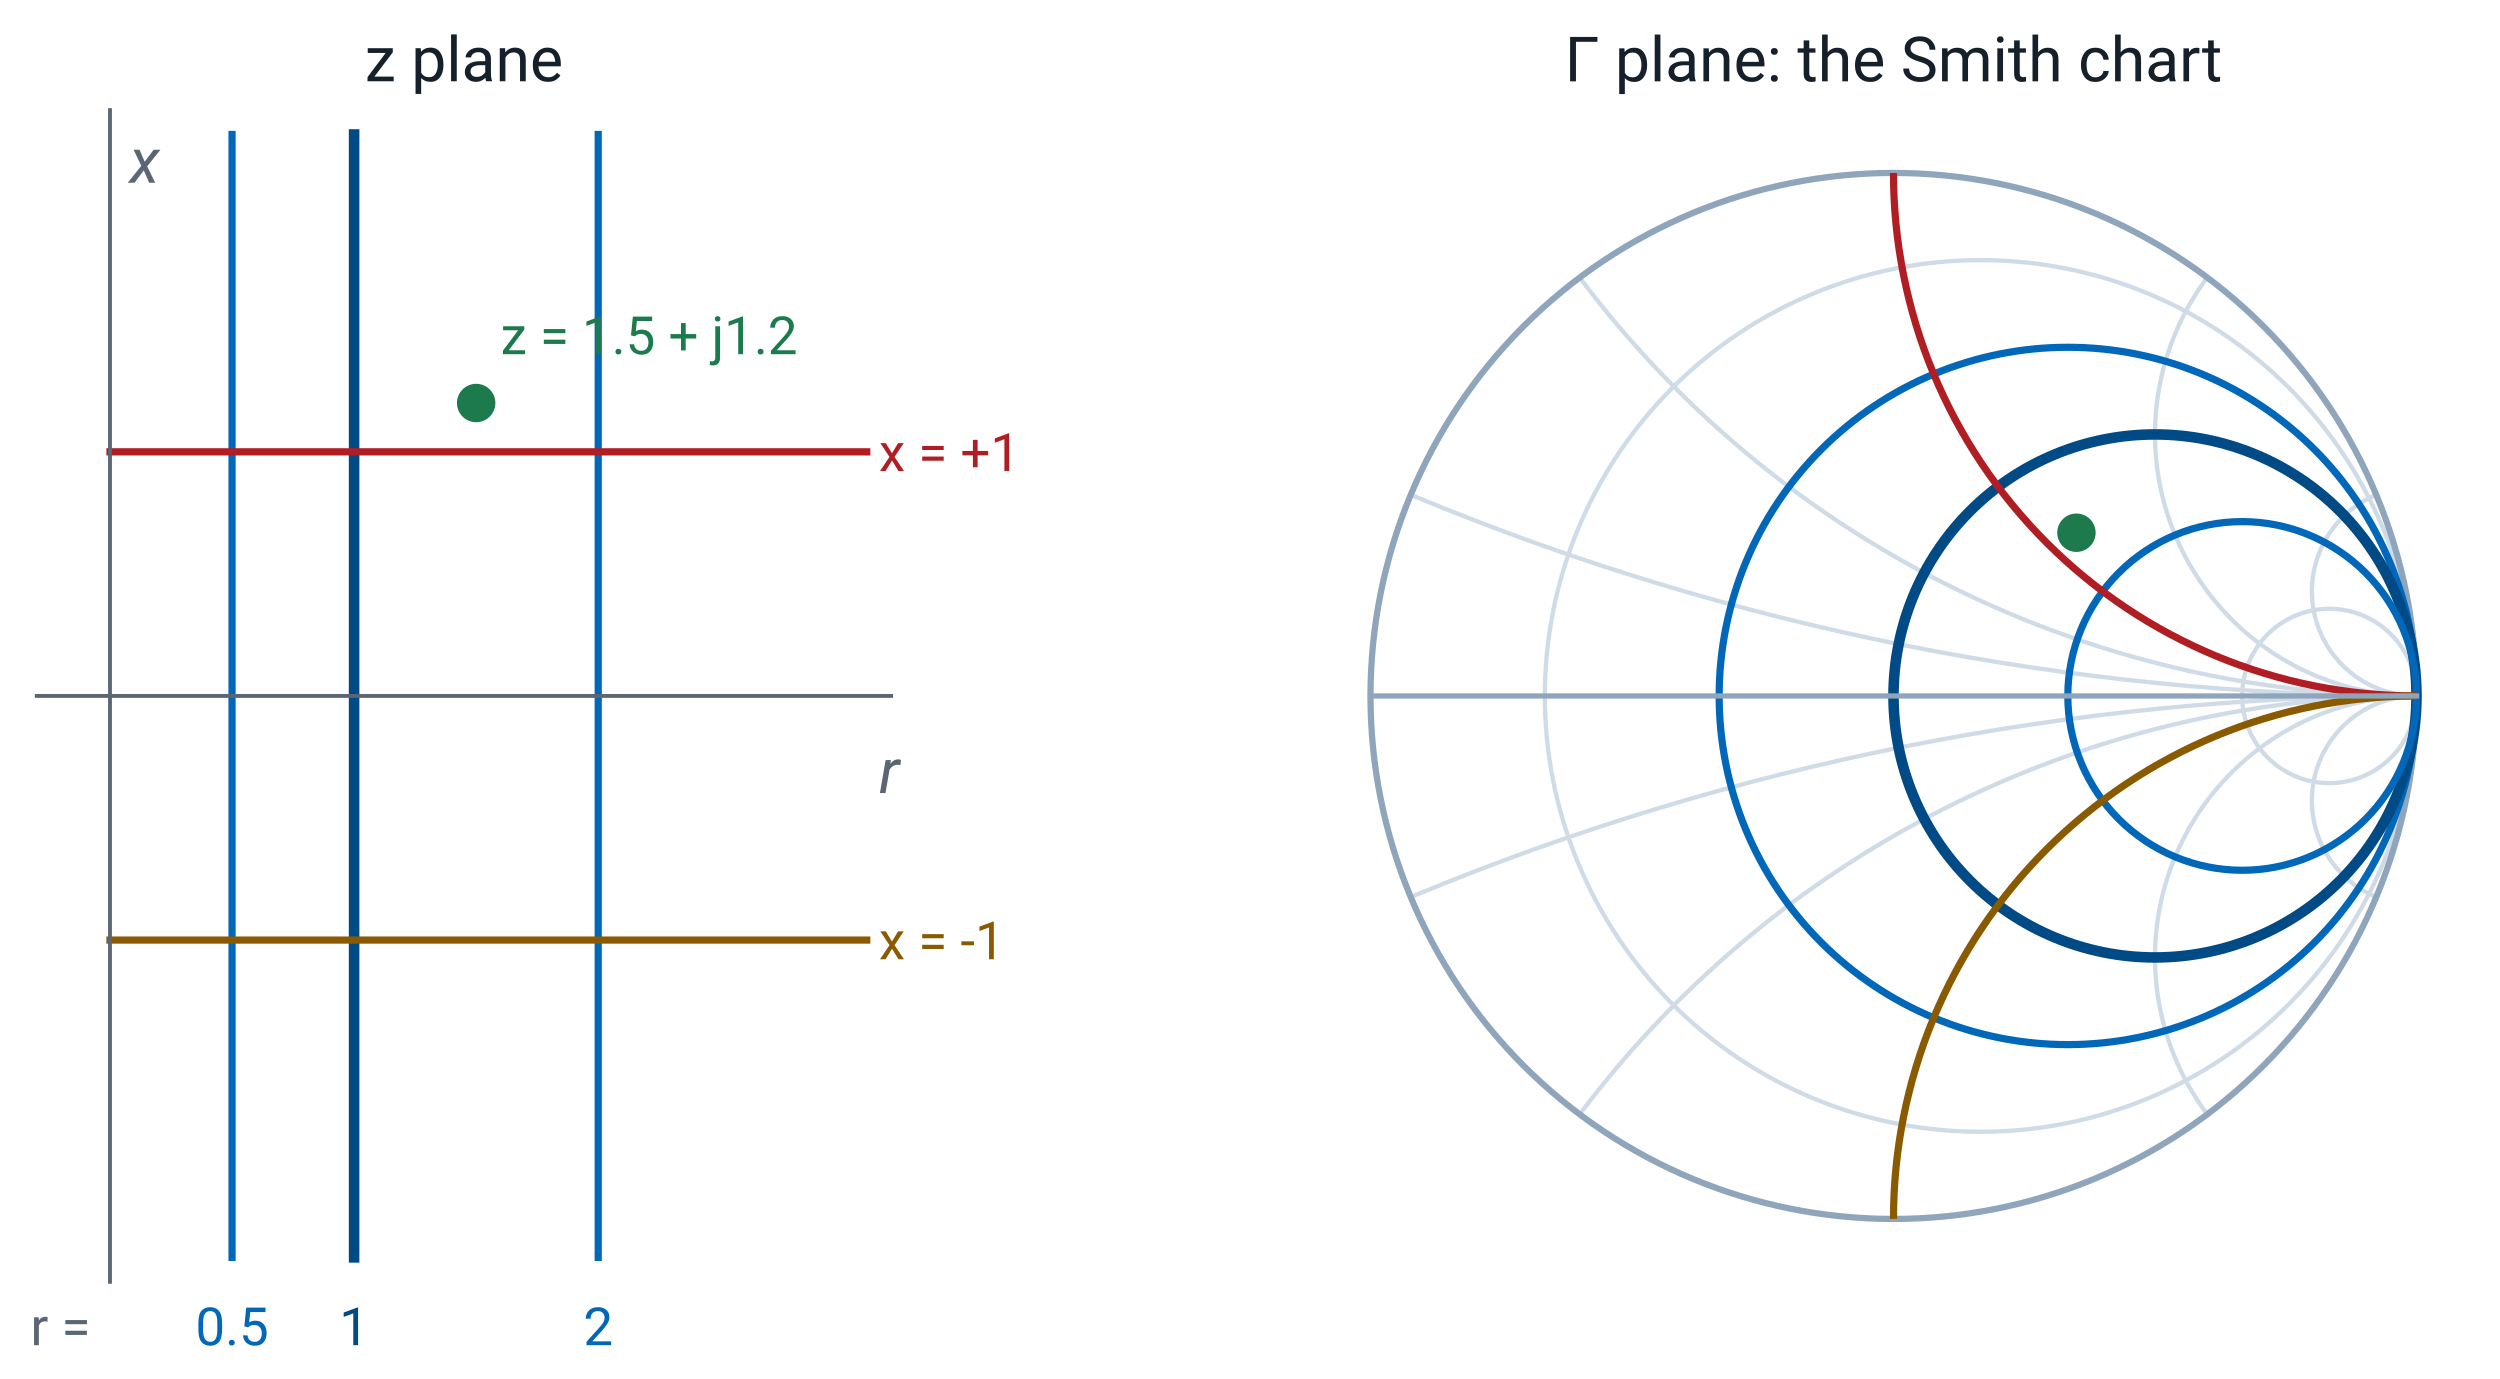
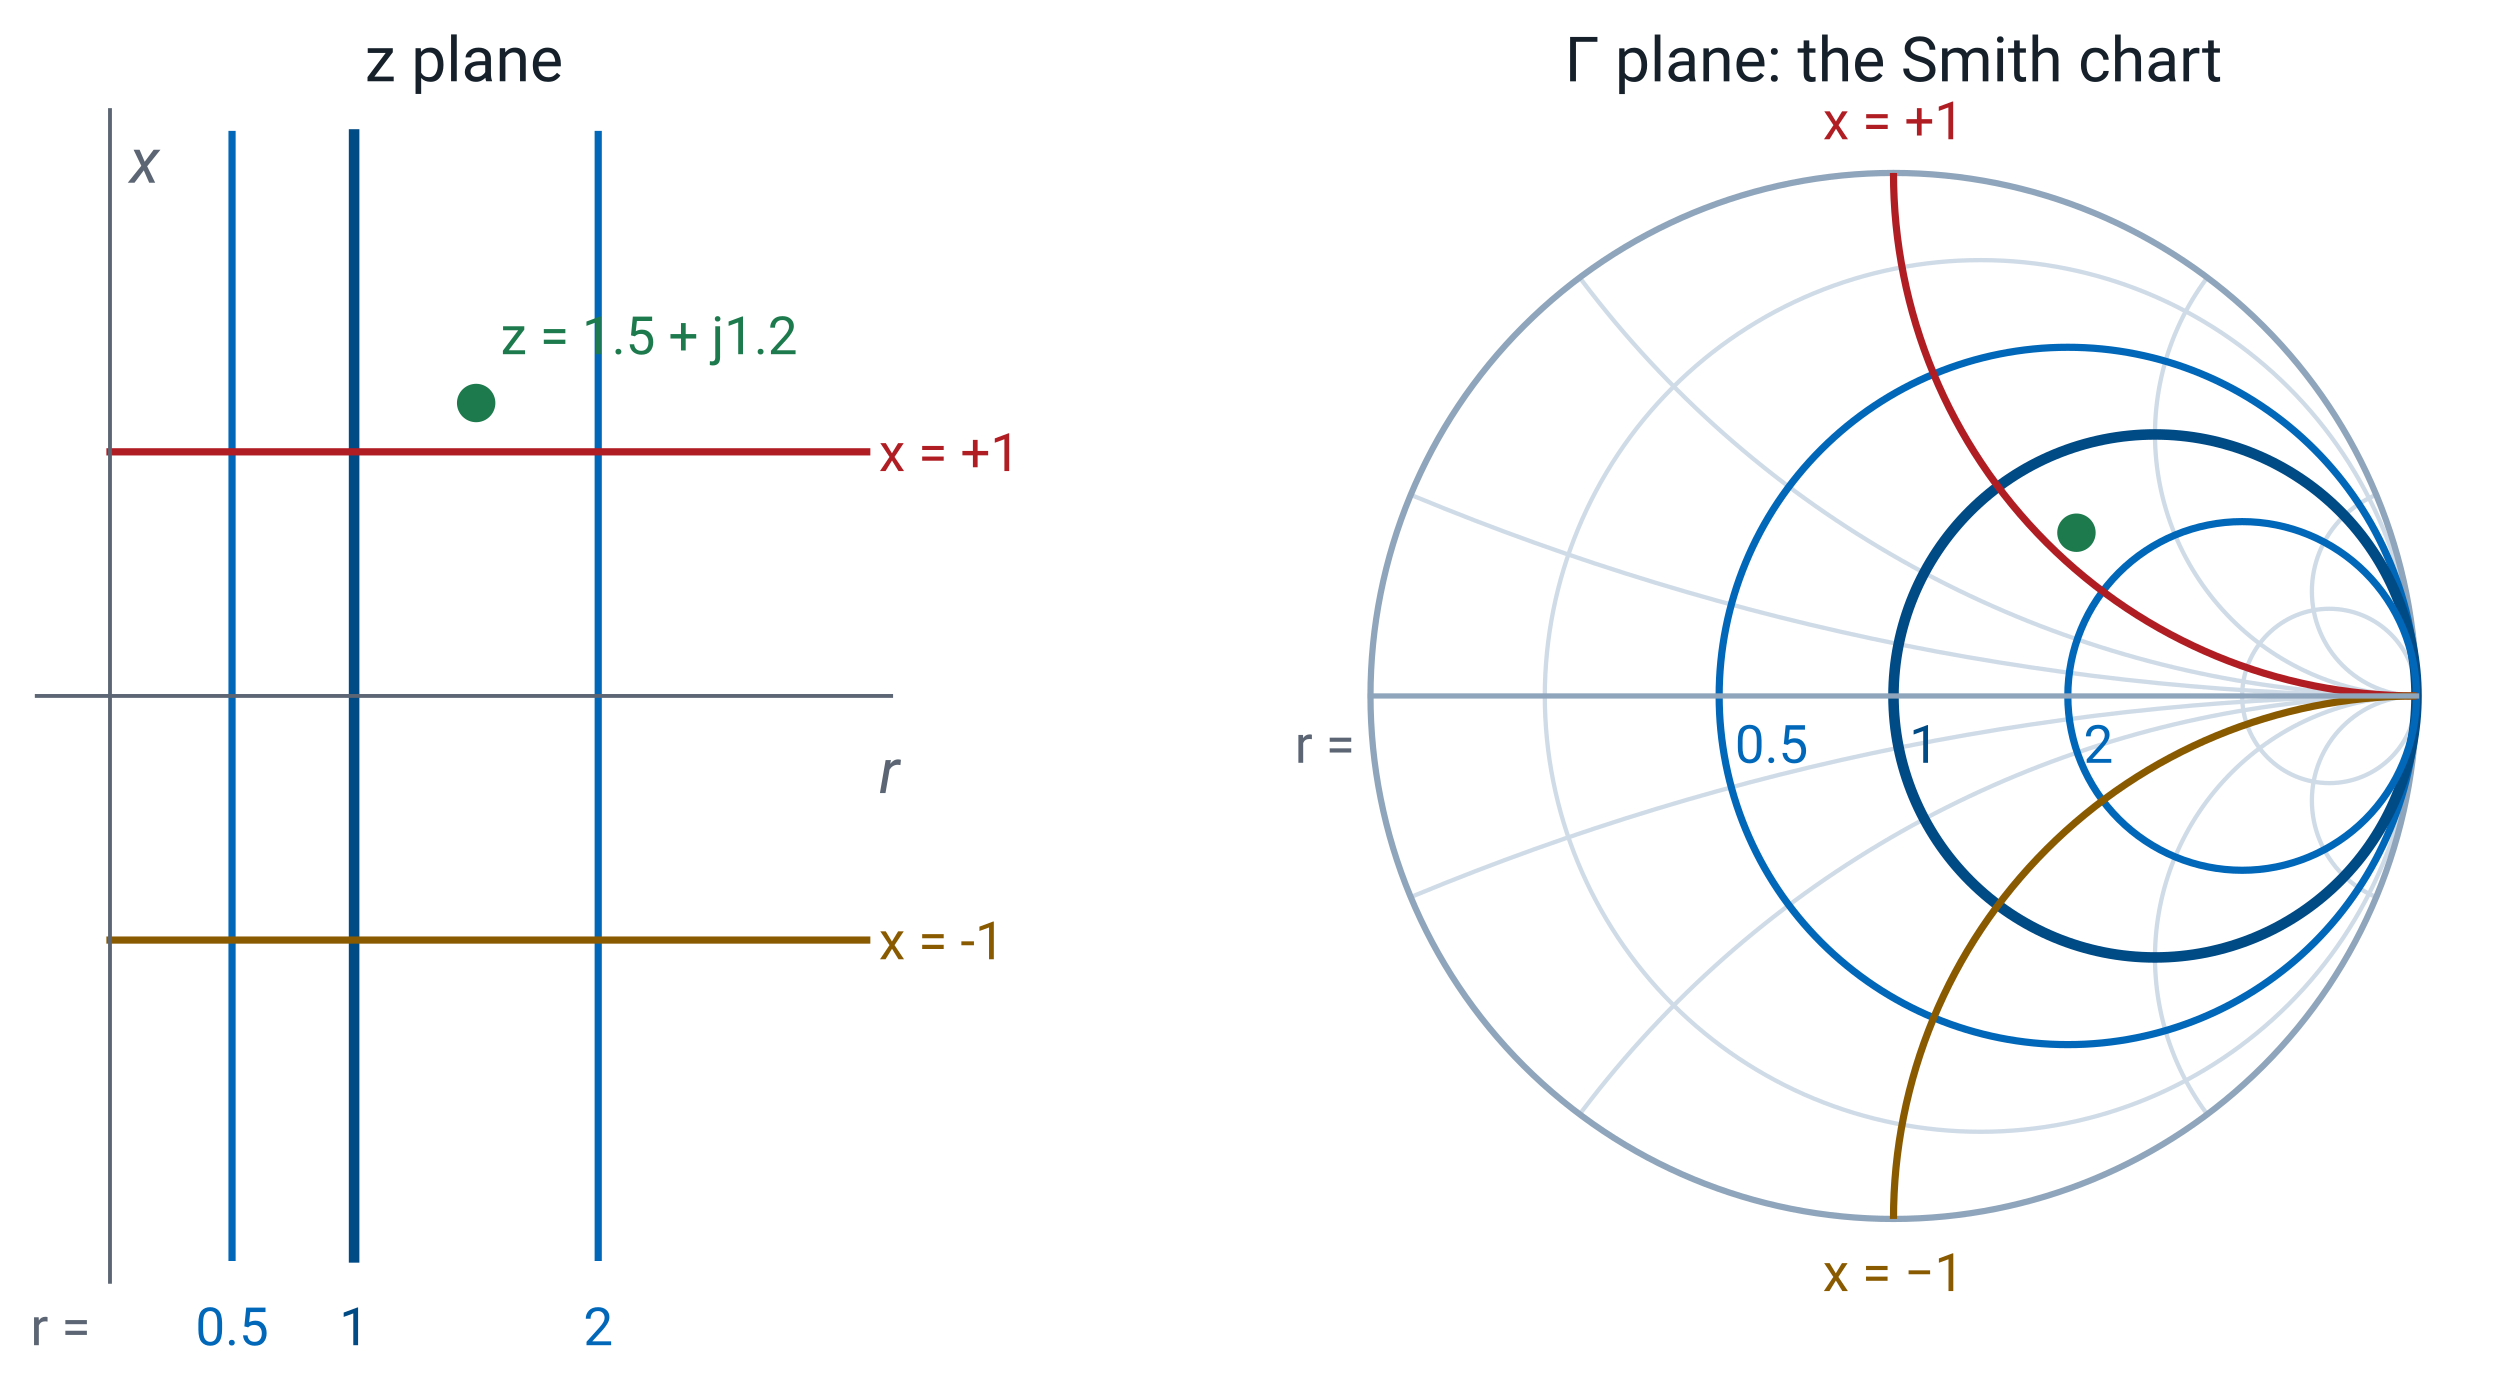
<svg xmlns="http://www.w3.org/2000/svg" xmlns:xlink="http://www.w3.org/1999/xlink" width="520.449pt" height="287.02pt" viewBox="0 0 520.449 287.02" version="1.1">
  <defs>
    <style type="text/css">*{stroke-linejoin: round; stroke-linecap: butt}</style>
  </defs>
  <g id="figure_1">
    <g id="patch_1">
      <path d="M 0 287.02  L 520.449 287.02  L 520.449 0  L 0 0  L 0 287.02  z " style="fill: none" />
    </g>
    <g id="axes_1">
      <g id="patch_2">
        <path d="M 7.651 266.85  L 185.521 266.85  L 185.521 22.914  L 7.651 22.914  L 7.651 266.85  z " style="fill: none" />
      </g>
      <g id="matplotlib.axis_1" />
      <g id="matplotlib.axis_2" />
      <g id="line2d_1">
-         <path d="M 48.307 261.768  L 48.307 27.996  " clip-path="url(#pd41c914ce1)" style="fill: none; stroke: #0067b9; stroke-width: 1.5; stroke-linecap: square" />
+         <path d="M 48.307 261.768  L 48.307 27.996  " clip-path="url(#pcacdf9d9da)" style="fill: none; stroke: #0067b9; stroke-width: 1.5; stroke-linecap: square" />
      </g>
      <g id="line2d_2">
-         <path d="M 73.717 261.768  L 73.717 27.996  " clip-path="url(#pd41c914ce1)" style="fill: none; stroke: #004a85; stroke-width: 2.2; stroke-linecap: square" />
+         <path d="M 73.717 261.768  L 73.717 27.996  " clip-path="url(#pcacdf9d9da)" style="fill: none; stroke: #004a85; stroke-width: 2.2; stroke-linecap: square" />
      </g>
      <g id="line2d_3">
-         <path d="M 124.537 261.768  L 124.537 27.996  " clip-path="url(#pd41c914ce1)" style="fill: none; stroke: #0067b9; stroke-width: 1.5; stroke-linecap: square" />
+         <path d="M 124.537 261.768  L 124.537 27.996  " clip-path="url(#pcacdf9d9da)" style="fill: none; stroke: #0067b9; stroke-width: 1.5; stroke-linecap: square" />
      </g>
      <g id="line2d_4">
-         <path d="M 22.897 94.062  L 180.439 94.062  " clip-path="url(#pd41c914ce1)" style="fill: none; stroke: #b01e24; stroke-width: 1.5; stroke-linecap: square" />
+         <path d="M 22.897 94.062  L 180.439 94.062  " clip-path="url(#pcacdf9d9da)" style="fill: none; stroke: #b01e24; stroke-width: 1.5; stroke-linecap: square" />
      </g>
      <g id="line2d_5">
-         <path d="M 22.897 195.702  L 180.439 195.702  " clip-path="url(#pd41c914ce1)" style="fill: none; stroke: #8a5a00; stroke-width: 1.5; stroke-linecap: square" />
+         <path d="M 22.897 195.702  L 180.439 195.702  " clip-path="url(#pcacdf9d9da)" style="fill: none; stroke: #8a5a00; stroke-width: 1.5; stroke-linecap: square" />
      </g>
      <g id="line2d_6">
        <defs>
-           <path id="mb878e238b5" d="M 0 3.5  C 0.928 3.5 1.819 3.131 2.475 2.475  C 3.131 1.819 3.5 0.928 3.5 0  C 3.5 -0.928 3.131 -1.819 2.475 -2.475  C 1.819 -3.131 0.928 -3.5 0 -3.5  C -0.928 -3.5 -1.819 -3.131 -2.475 -2.475  C -3.131 -1.819 -3.5 -0.928 -3.5 0  C -3.5 0.928 -3.131 1.819 -2.475 2.475  C -1.819 3.131 -0.928 3.5 0 3.5  z " style="stroke: #1d7a4d" />
+           <path id="md4651caf9f" d="M 0 3.5  C 0.928 3.5 1.819 3.131 2.475 2.475  C 3.131 1.819 3.5 0.928 3.5 0  C 3.5 -0.928 3.131 -1.819 2.475 -2.475  C 1.819 -3.131 0.928 -3.5 0 -3.5  C -0.928 -3.5 -1.819 -3.131 -2.475 -2.475  C -3.131 -1.819 -3.5 -0.928 -3.5 0  C -3.5 0.928 -3.131 1.819 -2.475 2.475  C -1.819 3.131 -0.928 3.5 0 3.5  z " style="stroke: #1d7a4d" />
        </defs>
-         <g clip-path="url(#pd41c914ce1)">
-           <use xlink:href="#mb878e238b5" x="99.127" y="83.898" style="fill: #1d7a4d; stroke: #1d7a4d" />
+         <g clip-path="url(#pcacdf9d9da)">
+           <use xlink:href="#md4651caf9f" x="99.127" y="83.898" style="fill: #1d7a4d; stroke: #1d7a4d" />
        </g>
      </g>
      <g id="patch_3">
        <path d="M 22.897 266.85  L 22.897 22.914  " style="fill: none; stroke: #5b6573; stroke-width: 0.8; stroke-linejoin: miter; stroke-linecap: square" />
      </g>
      <g id="patch_4">
        <path d="M 7.651 144.882  L 185.521 144.882  " style="fill: none; stroke: #5b6573; stroke-width: 0.8; stroke-linejoin: miter; stroke-linecap: square" />
      </g>
      <g id="text_1">
        <text style="font-size: 11px; font-family:'Source Sans Pro', 'Segoe UI', Roboto, Helvetica, Arial, sans-serif; text-anchor: middle; fill: #0067b9" x="48.307" y="280.047" transform="rotate(-0 48.30701 280.047)">0.5</text>
      </g>
      <g id="text_2">
        <text style="font-size: 11px; font-family:'Source Sans Pro', 'Segoe UI', Roboto, Helvetica, Arial, sans-serif; text-anchor: middle; fill: #004a85" x="73.717" y="280.047" transform="rotate(-0 73.71701 280.047)">1</text>
      </g>
      <g id="text_3">
        <text style="font-size: 11px; font-family:'Source Sans Pro', 'Segoe UI', Roboto, Helvetica, Arial, sans-serif; text-anchor: middle; fill: #0067b9" x="124.537" y="280.047" transform="rotate(-0 124.537 280.047)">2</text>
      </g>
      <g id="text_4">
        <text style="font-size: 11px; font-family:'Source Sans Pro', 'Segoe UI', Roboto, Helvetica, Arial, sans-serif; text-anchor: start; fill: #b01e24" x="182.98" y="98.063" transform="rotate(-0 182.98 98.06321)">x = +1</text>
      </g>
      <g id="text_5">
        <text style="font-size: 11px; font-family:'Source Sans Pro', 'Segoe UI', Roboto, Helvetica, Arial, sans-serif; text-anchor: start; fill: #8a5a00" x="182.98" y="199.703" transform="rotate(-0 182.98 199.7032)">x = -1</text>
      </g>
      <g id="text_6">
        <text style="font-size: 11px; font-family:'Source Sans Pro', 'Segoe UI', Roboto, Helvetica, Arial, sans-serif; text-anchor: start; fill: #1d7a4d" x="104.209" y="73.734" transform="rotate(-0 104.209 73.73375)">z = 1.5 + j1.2</text>
      </g>
      <g id="text_7">
        <text style="font-style: italic; font-size: 13px; font-family:'Source Sans Pro', 'Segoe UI', Roboto, Helvetica, Arial, sans-serif; text-anchor: start; fill: #5b6573" x="182.98" y="165.099" transform="rotate(-0 182.98 165.0985)">r</text>
      </g>
      <g id="text_8">
        <text style="font-size: 11px; font-family:'Source Sans Pro', 'Segoe UI', Roboto, Helvetica, Arial, sans-serif; text-anchor: end; fill: #5b6573" x="18.831" y="280.047" transform="rotate(-0 18.83141 280.047)">r =</text>
      </g>
      <g id="text_9">
        <text style="font-style: italic; font-size: 13px; font-family:'Source Sans Pro', 'Segoe UI', Roboto, Helvetica, Arial, sans-serif; text-anchor: start; fill: #5b6573" x="26.963" y="38.048" transform="rotate(-0 26.96261 38.0485)">x</text>
      </g>
      <g id="text_10">
        <text style="font-size: 13px; font-family:'Source Sans Pro', 'Segoe UI', Roboto, Helvetica, Arial, sans-serif; text-anchor: middle; fill: #15202b" x="96.586" y="16.914" transform="rotate(-0 96.58601 16.91375)">z plane</text>
      </g>
    </g>
    <g id="axes_2">
      <g id="patch_5">
-         <path d="M 412.332 235.613  C 436.395 235.613 459.475 226.053 476.489 209.039  C 493.504 192.024 503.064 168.944 503.064 144.882  C 503.064 120.819 493.504 97.739 476.489 80.725  C 459.475 63.71 436.395 54.15 412.332 54.15  C 388.27 54.15 365.19 63.71 348.175 80.725  C 331.161 97.739 321.601 120.819 321.601 144.882  C 321.601 168.944 331.161 192.024 348.175 209.039  C 365.19 226.053 388.27 235.613 412.332 235.613  L 412.332 235.613  z " clip-path="url(#pcc3cf049fe)" style="fill: none; stroke: #cfdbe7; stroke-width: 0.9; stroke-linejoin: miter" />
+         <path d="M 412.332 235.613  C 436.395 235.613 459.475 226.053 476.489 209.039  C 493.504 192.024 503.064 168.944 503.064 144.882  C 503.064 120.819 493.504 97.739 476.489 80.725  C 459.475 63.71 436.395 54.15 412.332 54.15  C 388.27 54.15 365.19 63.71 348.175 80.725  C 331.161 97.739 321.601 120.819 321.601 144.882  C 321.601 168.944 331.161 192.024 348.175 209.039  C 365.19 226.053 388.27 235.613 412.332 235.613  L 412.332 235.613  z " clip-path="url(#p9124afcc6f)" style="fill: none; stroke: #cfdbe7; stroke-width: 0.9; stroke-linejoin: miter" />
      </g>
      <g id="patch_6">
-         <path d="M 430.479 217.467  C 449.729 217.467 468.193 209.819 481.804 196.207  C 495.416 182.596 503.064 164.132 503.064 144.882  C 503.064 125.632 495.416 107.168 481.804 93.556  C 468.193 79.944 449.729 72.296 430.479 72.296  C 411.229 72.296 392.765 79.944 379.153 93.556  C 365.541 107.168 357.893 125.632 357.893 144.882  C 357.893 164.132 365.541 182.596 379.153 196.207  C 392.765 209.819 411.229 217.467 430.479 217.467  L 430.479 217.467  z " clip-path="url(#pcc3cf049fe)" style="fill: none; stroke: #cfdbe7; stroke-width: 0.9; stroke-linejoin: miter" />
+         <path d="M 430.479 217.467  C 449.729 217.467 468.193 209.819 481.804 196.207  C 495.416 182.596 503.064 164.132 503.064 144.882  C 503.064 125.632 495.416 107.168 481.804 93.556  C 468.193 79.944 449.729 72.296 430.479 72.296  C 411.229 72.296 392.765 79.944 379.153 93.556  C 365.541 107.168 357.893 125.632 357.893 144.882  C 357.893 164.132 365.541 182.596 379.153 196.207  C 392.765 209.819 411.229 217.467 430.479 217.467  L 430.479 217.467  z " clip-path="url(#p9124afcc6f)" style="fill: none; stroke: #cfdbe7; stroke-width: 0.9; stroke-linejoin: miter" />
      </g>
      <g id="patch_7">
-         <path d="M 448.625 199.321  C 463.062 199.321 476.91 193.585 487.119 183.376  C 497.328 173.167 503.064 159.319 503.064 144.882  C 503.064 130.444 497.328 116.596 487.119 106.388  C 476.91 96.179 463.062 90.443 448.625 90.443  C 434.188 90.443 420.34 96.179 410.131 106.388  C 399.922 116.596 394.186 130.444 394.186 144.882  C 394.186 159.319 399.922 173.167 410.131 183.376  C 420.34 193.585 434.188 199.321 448.625 199.321  L 448.625 199.321  z " clip-path="url(#pcc3cf049fe)" style="fill: none; stroke: #cfdbe7; stroke-width: 0.9; stroke-linejoin: miter" />
+         <path d="M 448.625 199.321  C 463.062 199.321 476.91 193.585 487.119 183.376  C 497.328 173.167 503.064 159.319 503.064 144.882  C 503.064 130.444 497.328 116.596 487.119 106.388  C 476.91 96.179 463.062 90.443 448.625 90.443  C 434.188 90.443 420.34 96.179 410.131 106.388  C 399.922 116.596 394.186 130.444 394.186 144.882  C 394.186 159.319 399.922 173.167 410.131 183.376  C 420.34 193.585 434.188 199.321 448.625 199.321  L 448.625 199.321  z " clip-path="url(#p9124afcc6f)" style="fill: none; stroke: #cfdbe7; stroke-width: 0.9; stroke-linejoin: miter" />
      </g>
      <g id="patch_8">
-         <path d="M 466.771 181.174  C 476.396 181.174 485.628 177.35 492.434 170.545  C 499.24 163.739 503.064 154.507 503.064 144.882  C 503.064 135.257 499.24 126.025 492.434 119.219  C 485.628 112.413 476.396 108.589 466.771 108.589  C 457.146 108.589 447.914 112.413 441.109 119.219  C 434.303 126.025 430.479 135.257 430.479 144.882  C 430.479 154.507 434.303 163.739 441.109 170.545  C 447.914 177.35 457.146 181.174 466.771 181.174  L 466.771 181.174  z " clip-path="url(#pcc3cf049fe)" style="fill: none; stroke: #cfdbe7; stroke-width: 0.9; stroke-linejoin: miter" />
+         <path d="M 466.771 181.174  C 476.396 181.174 485.628 177.35 492.434 170.545  C 499.24 163.739 503.064 154.507 503.064 144.882  C 503.064 135.257 499.24 126.025 492.434 119.219  C 485.628 112.413 476.396 108.589 466.771 108.589  C 457.146 108.589 447.914 112.413 441.109 119.219  C 434.303 126.025 430.479 135.257 430.479 144.882  C 430.479 154.507 434.303 163.739 441.109 170.545  C 447.914 177.35 457.146 181.174 466.771 181.174  L 466.771 181.174  z " clip-path="url(#p9124afcc6f)" style="fill: none; stroke: #cfdbe7; stroke-width: 0.9; stroke-linejoin: miter" />
      </g>
      <g id="patch_9">
-         <path d="M 484.918 163.028  C 489.73 163.028 494.346 161.116 497.749 157.713  C 501.152 154.31 503.064 149.694 503.064 144.882  C 503.064 140.069 501.152 135.453 497.749 132.05  C 494.346 128.647 489.73 126.735 484.918 126.735  C 480.105 126.735 475.489 128.647 472.086 132.05  C 468.683 135.453 466.771 140.069 466.771 144.882  C 466.771 149.694 468.683 154.31 472.086 157.713  C 475.489 161.116 480.105 163.028 484.918 163.028  L 484.918 163.028  z " clip-path="url(#pcc3cf049fe)" style="fill: none; stroke: #cfdbe7; stroke-width: 0.9; stroke-linejoin: miter" />
+         <path d="M 484.918 163.028  C 489.73 163.028 494.346 161.116 497.749 157.713  C 501.152 154.31 503.064 149.694 503.064 144.882  C 503.064 140.069 501.152 135.453 497.749 132.05  C 494.346 128.647 489.73 126.735 484.918 126.735  C 480.105 126.735 475.489 128.647 472.086 132.05  C 468.683 135.453 466.771 140.069 466.771 144.882  C 466.771 149.694 468.683 154.31 472.086 157.713  C 475.489 161.116 480.105 163.028 484.918 163.028  L 484.918 163.028  z " clip-path="url(#p9124afcc6f)" style="fill: none; stroke: #cfdbe7; stroke-width: 0.9; stroke-linejoin: miter" />
      </g>
      <g id="patch_10">
-         <path d="M 503.064 144.882  C 647.438 144.882 785.918 87.521 888.006 -14.566  C 990.094 -116.654 1047.454 -255.135 1047.454 -399.508  C 1047.454 -543.882 990.094 -682.363 888.006 -784.451  C 785.918 -886.538 647.438 -943.899 503.064 -943.899  C 358.69 -943.899 220.21 -886.538 118.122 -784.451  C 16.034 -682.363 -41.326 -543.882 -41.326 -399.508  C -41.326 -255.135 16.034 -116.654 118.122 -14.566  C 220.21 87.521 358.69 144.882 503.064 144.882  L 503.064 144.882  z " clip-path="url(#pcc3cf049fe)" style="fill: none; stroke: #cfdbe7; stroke-width: 0.9; stroke-linejoin: miter" />
+         <path d="M 503.064 144.882  C 647.438 144.882 785.918 87.521 888.006 -14.566  C 990.094 -116.654 1047.454 -255.135 1047.454 -399.508  C 1047.454 -543.882 990.094 -682.363 888.006 -784.451  C 785.918 -886.538 647.438 -943.899 503.064 -943.899  C 358.69 -943.899 220.21 -886.538 118.122 -784.451  C 16.034 -682.363 -41.326 -543.882 -41.326 -399.508  C -41.326 -255.135 16.034 -116.654 118.122 -14.566  C 220.21 87.521 358.69 144.882 503.064 144.882  L 503.064 144.882  z " clip-path="url(#p9124afcc6f)" style="fill: none; stroke: #cfdbe7; stroke-width: 0.9; stroke-linejoin: miter" />
      </g>
      <g id="patch_11">
-         <path d="M 503.064 1233.662  C 647.438 1233.662 785.918 1176.302 888.006 1074.214  C 990.094 972.126 1047.454 833.646 1047.454 689.272  C 1047.454 544.898 990.094 406.418 888.006 304.33  C 785.918 202.242 647.438 144.882 503.064 144.882  C 358.69 144.882 220.21 202.242 118.122 304.33  C 16.034 406.418 -41.326 544.898 -41.326 689.272  C -41.326 833.646 16.034 972.126 118.122 1074.214  C 220.21 1176.302 358.69 1233.662 503.064 1233.662  " clip-path="url(#pcc3cf049fe)" style="fill: none; stroke: #cfdbe7; stroke-width: 0.9; stroke-linejoin: miter" />
+         <path d="M 503.064 1233.662  C 647.438 1233.662 785.918 1176.302 888.006 1074.214  C 990.094 972.126 1047.454 833.646 1047.454 689.272  C 1047.454 544.898 990.094 406.418 888.006 304.33  C 785.918 202.242 647.438 144.882 503.064 144.882  C 358.69 144.882 220.21 202.242 118.122 304.33  C 16.034 406.418 -41.326 544.898 -41.326 689.272  C -41.326 833.646 16.034 972.126 118.122 1074.214  C 220.21 1176.302 358.69 1233.662 503.064 1233.662  " clip-path="url(#p9124afcc6f)" style="fill: none; stroke: #cfdbe7; stroke-width: 0.9; stroke-linejoin: miter" />
      </g>
      <g id="patch_12">
-         <path d="M 503.064 144.882  C 560.814 144.882 616.206 121.938 657.041 81.102  C 697.876 40.267 720.82 -15.125 720.82 -72.874  C 720.82 -130.624 697.876 -186.016 657.041 -226.851  C 616.206 -267.686 560.814 -290.63 503.064 -290.63  C 445.314 -290.63 389.922 -267.686 349.087 -226.851  C 308.252 -186.016 285.308 -130.624 285.308 -72.874  C 285.308 -15.125 308.252 40.267 349.087 81.102  C 389.922 121.938 445.314 144.882 503.064 144.882  L 503.064 144.882  z " clip-path="url(#pcc3cf049fe)" style="fill: none; stroke: #cfdbe7; stroke-width: 0.9; stroke-linejoin: miter" />
+         <path d="M 503.064 144.882  C 560.814 144.882 616.206 121.938 657.041 81.102  C 697.876 40.267 720.82 -15.125 720.82 -72.874  C 720.82 -130.624 697.876 -186.016 657.041 -226.851  C 616.206 -267.686 560.814 -290.63 503.064 -290.63  C 445.314 -290.63 389.922 -267.686 349.087 -226.851  C 308.252 -186.016 285.308 -130.624 285.308 -72.874  C 285.308 -15.125 308.252 40.267 349.087 81.102  C 389.922 121.938 445.314 144.882 503.064 144.882  L 503.064 144.882  z " clip-path="url(#p9124afcc6f)" style="fill: none; stroke: #cfdbe7; stroke-width: 0.9; stroke-linejoin: miter" />
      </g>
      <g id="patch_13">
-         <path d="M 503.064 580.394  C 560.814 580.394 616.206 557.45 657.041 516.615  C 697.876 475.78 720.82 420.387 720.82 362.638  C 720.82 304.888 697.876 249.496 657.041 208.661  C 616.206 167.826 560.814 144.882 503.064 144.882  C 445.314 144.882 389.922 167.826 349.087 208.661  C 308.252 249.496 285.308 304.888 285.308 362.638  C 285.308 420.387 308.252 475.78 349.087 516.615  C 389.922 557.45 445.314 580.394 503.064 580.394  " clip-path="url(#pcc3cf049fe)" style="fill: none; stroke: #cfdbe7; stroke-width: 0.9; stroke-linejoin: miter" />
+         <path d="M 503.064 580.394  C 560.814 580.394 616.206 557.45 657.041 516.615  C 697.876 475.78 720.82 420.387 720.82 362.638  C 720.82 304.888 697.876 249.496 657.041 208.661  C 616.206 167.826 560.814 144.882 503.064 144.882  C 445.314 144.882 389.922 167.826 349.087 208.661  C 308.252 249.496 285.308 304.888 285.308 362.638  C 285.308 420.387 308.252 475.78 349.087 516.615  C 389.922 557.45 445.314 580.394 503.064 580.394  " clip-path="url(#p9124afcc6f)" style="fill: none; stroke: #cfdbe7; stroke-width: 0.9; stroke-linejoin: miter" />
      </g>
      <g id="patch_14">
-         <path d="M 503.064 144.882  C 531.939 144.882 559.635 133.41 580.052 112.992  C 600.47 92.575 611.942 64.878 611.942 36.004  C 611.942 7.129 600.47 -20.567 580.052 -40.985  C 559.635 -61.402 531.939 -72.874 503.064 -72.874  C 474.189 -72.874 446.493 -61.402 426.076 -40.985  C 405.658 -20.567 394.186 7.129 394.186 36.004  C 394.186 64.878 405.658 92.575 426.076 112.992  C 446.493 133.41 474.189 144.882 503.064 144.882  L 503.064 144.882  z " clip-path="url(#pcc3cf049fe)" style="fill: none; stroke: #cfdbe7; stroke-width: 0.9; stroke-linejoin: miter" />
+         <path d="M 503.064 144.882  C 531.939 144.882 559.635 133.41 580.052 112.992  C 600.47 92.575 611.942 64.878 611.942 36.004  C 611.942 7.129 600.47 -20.567 580.052 -40.985  C 559.635 -61.402 531.939 -72.874 503.064 -72.874  C 474.189 -72.874 446.493 -61.402 426.076 -40.985  C 405.658 -20.567 394.186 7.129 394.186 36.004  C 394.186 64.878 405.658 92.575 426.076 112.992  C 446.493 133.41 474.189 144.882 503.064 144.882  L 503.064 144.882  z " clip-path="url(#p9124afcc6f)" style="fill: none; stroke: #cfdbe7; stroke-width: 0.9; stroke-linejoin: miter" />
      </g>
      <g id="patch_15">
-         <path d="M 503.064 362.638  C 531.939 362.638 559.635 351.166 580.052 330.748  C 600.47 310.331 611.942 282.635 611.942 253.76  C 611.942 224.885 600.47 197.189 580.052 176.771  C 559.635 156.354 531.939 144.882 503.064 144.882  C 474.189 144.882 446.493 156.354 426.076 176.771  C 405.658 197.189 394.186 224.885 394.186 253.76  C 394.186 282.635 405.658 310.331 426.076 330.748  C 446.493 351.166 474.189 362.638 503.064 362.638  " clip-path="url(#pcc3cf049fe)" style="fill: none; stroke: #cfdbe7; stroke-width: 0.9; stroke-linejoin: miter" />
+         <path d="M 503.064 362.638  C 531.939 362.638 559.635 351.166 580.052 330.748  C 600.47 310.331 611.942 282.635 611.942 253.76  C 611.942 224.885 600.47 197.189 580.052 176.771  C 559.635 156.354 531.939 144.882 503.064 144.882  C 474.189 144.882 446.493 156.354 426.076 176.771  C 405.658 197.189 394.186 224.885 394.186 253.76  C 394.186 282.635 405.658 310.331 426.076 330.748  C 446.493 351.166 474.189 362.638 503.064 362.638  " clip-path="url(#p9124afcc6f)" style="fill: none; stroke: #cfdbe7; stroke-width: 0.9; stroke-linejoin: miter" />
      </g>
      <g id="patch_16">
-         <path d="M 503.064 144.882  C 517.501 144.882 531.349 139.146 541.558 128.937  C 551.767 118.728 557.503 104.88 557.503 90.443  C 557.503 76.005 551.767 62.157 541.558 51.949  C 531.349 41.74 517.501 36.004 503.064 36.004  C 488.627 36.004 474.779 41.74 464.57 51.949  C 454.361 62.157 448.625 76.005 448.625 90.443  C 448.625 104.88 454.361 118.728 464.57 128.937  C 474.779 139.146 488.627 144.882 503.064 144.882  L 503.064 144.882  z " clip-path="url(#pcc3cf049fe)" style="fill: none; stroke: #cfdbe7; stroke-width: 0.9; stroke-linejoin: miter" />
+         <path d="M 503.064 144.882  C 517.501 144.882 531.349 139.146 541.558 128.937  C 551.767 118.728 557.503 104.88 557.503 90.443  C 557.503 76.005 551.767 62.157 541.558 51.949  C 531.349 41.74 517.501 36.004 503.064 36.004  C 488.627 36.004 474.779 41.74 464.57 51.949  C 454.361 62.157 448.625 76.005 448.625 90.443  C 448.625 104.88 454.361 118.728 464.57 128.937  C 474.779 139.146 488.627 144.882 503.064 144.882  L 503.064 144.882  z " clip-path="url(#p9124afcc6f)" style="fill: none; stroke: #cfdbe7; stroke-width: 0.9; stroke-linejoin: miter" />
      </g>
      <g id="patch_17">
-         <path d="M 503.064 253.76  C 517.501 253.76 531.349 248.024 541.558 237.815  C 551.767 227.606 557.503 213.758 557.503 199.321  C 557.503 184.883 551.767 171.035 541.558 160.827  C 531.349 150.618 517.501 144.882 503.064 144.882  C 488.627 144.882 474.779 150.618 464.57 160.827  C 454.361 171.035 448.625 184.883 448.625 199.321  C 448.625 213.758 454.361 227.606 464.57 237.815  C 474.779 248.024 488.627 253.76 503.064 253.76  L 503.064 253.76  z " clip-path="url(#pcc3cf049fe)" style="fill: none; stroke: #cfdbe7; stroke-width: 0.9; stroke-linejoin: miter" />
+         <path d="M 503.064 253.76  C 517.501 253.76 531.349 248.024 541.558 237.815  C 551.767 227.606 557.503 213.758 557.503 199.321  C 557.503 184.883 551.767 171.035 541.558 160.827  C 531.349 150.618 517.501 144.882 503.064 144.882  C 488.627 144.882 474.779 150.618 464.57 160.827  C 454.361 171.035 448.625 184.883 448.625 199.321  C 448.625 213.758 454.361 227.606 464.57 237.815  C 474.779 248.024 488.627 253.76 503.064 253.76  L 503.064 253.76  z " clip-path="url(#p9124afcc6f)" style="fill: none; stroke: #cfdbe7; stroke-width: 0.9; stroke-linejoin: miter" />
      </g>
      <g id="patch_18">
-         <path d="M 503.064 144.882  C 508.839 144.882 514.378 142.587 518.462 138.504  C 522.545 134.42 524.84 128.881 524.84 123.106  C 524.84 117.331 522.545 111.792 518.462 107.708  C 514.378 103.625 508.839 101.331 503.064 101.331  C 497.289 101.331 491.75 103.625 487.666 107.708  C 483.583 111.792 481.288 117.331 481.288 123.106  C 481.288 128.881 483.583 134.42 487.666 138.504  C 491.75 142.587 497.289 144.882 503.064 144.882  L 503.064 144.882  z " clip-path="url(#pcc3cf049fe)" style="fill: none; stroke: #cfdbe7; stroke-width: 0.9; stroke-linejoin: miter" />
+         <path d="M 503.064 144.882  C 508.839 144.882 514.378 142.587 518.462 138.504  C 522.545 134.42 524.84 128.881 524.84 123.106  C 524.84 117.331 522.545 111.792 518.462 107.708  C 514.378 103.625 508.839 101.331 503.064 101.331  C 497.289 101.331 491.75 103.625 487.666 107.708  C 483.583 111.792 481.288 117.331 481.288 123.106  C 481.288 128.881 483.583 134.42 487.666 138.504  C 491.75 142.587 497.289 144.882 503.064 144.882  L 503.064 144.882  z " clip-path="url(#p9124afcc6f)" style="fill: none; stroke: #cfdbe7; stroke-width: 0.9; stroke-linejoin: miter" />
      </g>
      <g id="patch_19">
-         <path d="M 503.064 188.433  C 508.839 188.433 514.378 186.139 518.462 182.055  C 522.545 177.972 524.84 172.432 524.84 166.657  C 524.84 160.882 522.545 155.343 518.462 151.26  C 514.378 147.176 508.839 144.882 503.064 144.882  C 497.289 144.882 491.75 147.176 487.666 151.26  C 483.583 155.343 481.288 160.882 481.288 166.657  C 481.288 172.432 483.583 177.972 487.666 182.055  C 491.75 186.139 497.289 188.433 503.064 188.433  L 503.064 188.433  z " clip-path="url(#pcc3cf049fe)" style="fill: none; stroke: #cfdbe7; stroke-width: 0.9; stroke-linejoin: miter" />
+         <path d="M 503.064 188.433  C 508.839 188.433 514.378 186.139 518.462 182.055  C 522.545 177.972 524.84 172.432 524.84 166.657  C 524.84 160.882 522.545 155.343 518.462 151.26  C 514.378 147.176 508.839 144.882 503.064 144.882  C 497.289 144.882 491.75 147.176 487.666 151.26  C 483.583 155.343 481.288 160.882 481.288 166.657  C 481.288 172.432 483.583 177.972 487.666 182.055  C 491.75 186.139 497.289 188.433 503.064 188.433  L 503.064 188.433  z " clip-path="url(#p9124afcc6f)" style="fill: none; stroke: #cfdbe7; stroke-width: 0.9; stroke-linejoin: miter" />
      </g>
      <g id="patch_20">
-         <path d="M 394.186 253.76  C 423.061 253.76 450.757 242.288 471.174 221.87  C 491.592 201.453 503.064 173.757 503.064 144.882  C 503.064 116.007 491.592 88.311 471.174 67.893  C 450.757 47.476 423.061 36.004 394.186 36.004  C 365.311 36.004 337.615 47.476 317.198 67.893  C 296.78 88.311 285.308 116.007 285.308 144.882  C 285.308 173.757 296.78 201.453 317.198 221.87  C 337.615 242.288 365.311 253.76 394.186 253.76  L 394.186 253.76  z " clip-path="url(#pfa1ec6b1e7)" style="fill: none; stroke: #8fa5bb; stroke-width: 1.3; stroke-linejoin: miter" />
+         <path d="M 394.186 253.76  C 423.061 253.76 450.757 242.288 471.174 221.87  C 491.592 201.453 503.064 173.757 503.064 144.882  C 503.064 116.007 491.592 88.311 471.174 67.893  C 450.757 47.476 423.061 36.004 394.186 36.004  C 365.311 36.004 337.615 47.476 317.198 67.893  C 296.78 88.311 285.308 116.007 285.308 144.882  C 285.308 173.757 296.78 201.453 317.198 221.87  C 337.615 242.288 365.311 253.76 394.186 253.76  L 394.186 253.76  z " clip-path="url(#p6953f2653c)" style="fill: none; stroke: #8fa5bb; stroke-width: 1.3; stroke-linejoin: miter" />
      </g>
      <g id="patch_21">
-         <path d="M 430.479 217.467  C 449.729 217.467 468.193 209.819 481.804 196.207  C 495.416 182.596 503.064 164.132 503.064 144.882  C 503.064 125.632 495.416 107.168 481.804 93.556  C 468.193 79.944 449.729 72.296 430.479 72.296  C 411.229 72.296 392.765 79.944 379.153 93.556  C 365.541 107.168 357.893 125.632 357.893 144.882  C 357.893 164.132 365.541 182.596 379.153 196.207  C 392.765 209.819 411.229 217.467 430.479 217.467  L 430.479 217.467  z " clip-path="url(#pfa1ec6b1e7)" style="fill: none; stroke: #0067b9; stroke-width: 1.5; stroke-linejoin: miter" />
+         <path d="M 430.479 217.467  C 449.729 217.467 468.193 209.819 481.804 196.207  C 495.416 182.596 503.064 164.132 503.064 144.882  C 503.064 125.632 495.416 107.168 481.804 93.556  C 468.193 79.944 449.729 72.296 430.479 72.296  C 411.229 72.296 392.765 79.944 379.153 93.556  C 365.541 107.168 357.893 125.632 357.893 144.882  C 357.893 164.132 365.541 182.596 379.153 196.207  C 392.765 209.819 411.229 217.467 430.479 217.467  L 430.479 217.467  z " clip-path="url(#p6953f2653c)" style="fill: none; stroke: #0067b9; stroke-width: 1.5; stroke-linejoin: miter" />
      </g>
      <g id="patch_22">
-         <path d="M 448.625 199.321  C 463.062 199.321 476.91 193.585 487.119 183.376  C 497.328 173.167 503.064 159.319 503.064 144.882  C 503.064 130.444 497.328 116.596 487.119 106.388  C 476.91 96.179 463.062 90.443 448.625 90.443  C 434.188 90.443 420.34 96.179 410.131 106.388  C 399.922 116.596 394.186 130.444 394.186 144.882  C 394.186 159.319 399.922 173.167 410.131 183.376  C 420.34 193.585 434.188 199.321 448.625 199.321  L 448.625 199.321  z " clip-path="url(#pfa1ec6b1e7)" style="fill: none; stroke: #004a85; stroke-width: 2.2; stroke-linejoin: miter" />
+         <path d="M 448.625 199.321  C 463.062 199.321 476.91 193.585 487.119 183.376  C 497.328 173.167 503.064 159.319 503.064 144.882  C 503.064 130.444 497.328 116.596 487.119 106.388  C 476.91 96.179 463.062 90.443 448.625 90.443  C 434.188 90.443 420.34 96.179 410.131 106.388  C 399.922 116.596 394.186 130.444 394.186 144.882  C 394.186 159.319 399.922 173.167 410.131 183.376  C 420.34 193.585 434.188 199.321 448.625 199.321  L 448.625 199.321  z " clip-path="url(#p6953f2653c)" style="fill: none; stroke: #004a85; stroke-width: 2.2; stroke-linejoin: miter" />
      </g>
      <g id="patch_23">
-         <path d="M 466.771 181.174  C 476.396 181.174 485.628 177.35 492.434 170.545  C 499.24 163.739 503.064 154.507 503.064 144.882  C 503.064 135.257 499.24 126.025 492.434 119.219  C 485.628 112.413 476.396 108.589 466.771 108.589  C 457.146 108.589 447.914 112.413 441.109 119.219  C 434.303 126.025 430.479 135.257 430.479 144.882  C 430.479 154.507 434.303 163.739 441.109 170.545  C 447.914 177.35 457.146 181.174 466.771 181.174  L 466.771 181.174  z " clip-path="url(#pfa1ec6b1e7)" style="fill: none; stroke: #0067b9; stroke-width: 1.5; stroke-linejoin: miter" />
+         <path d="M 466.771 181.174  C 476.396 181.174 485.628 177.35 492.434 170.545  C 499.24 163.739 503.064 154.507 503.064 144.882  C 503.064 135.257 499.24 126.025 492.434 119.219  C 485.628 112.413 476.396 108.589 466.771 108.589  C 457.146 108.589 447.914 112.413 441.109 119.219  C 434.303 126.025 430.479 135.257 430.479 144.882  C 430.479 154.507 434.303 163.739 441.109 170.545  C 447.914 177.35 457.146 181.174 466.771 181.174  L 466.771 181.174  z " clip-path="url(#p6953f2653c)" style="fill: none; stroke: #0067b9; stroke-width: 1.5; stroke-linejoin: miter" />
      </g>
      <g id="patch_24">
-         <path d="M 503.064 144.882  C 531.939 144.882 559.635 133.41 580.052 112.992  C 600.47 92.575 611.942 64.878 611.942 36.004  C 611.942 7.129 600.47 -20.567 580.052 -40.985  C 559.635 -61.402 531.939 -72.874 503.064 -72.874  C 474.189 -72.874 446.493 -61.402 426.076 -40.985  C 405.658 -20.567 394.186 7.129 394.186 36.004  C 394.186 64.878 405.658 92.575 426.076 112.992  C 446.493 133.41 474.189 144.882 503.064 144.882  L 503.064 144.882  z " clip-path="url(#pcc3cf049fe)" style="fill: none; stroke: #b01e24; stroke-width: 1.5; stroke-linejoin: miter" />
+         <path d="M 503.064 144.882  C 531.939 144.882 559.635 133.41 580.052 112.992  C 600.47 92.575 611.942 64.878 611.942 36.004  C 611.942 7.129 600.47 -20.567 580.052 -40.985  C 559.635 -61.402 531.939 -72.874 503.064 -72.874  C 474.189 -72.874 446.493 -61.402 426.076 -40.985  C 405.658 -20.567 394.186 7.129 394.186 36.004  C 394.186 64.878 405.658 92.575 426.076 112.992  C 446.493 133.41 474.189 144.882 503.064 144.882  L 503.064 144.882  z " clip-path="url(#p9124afcc6f)" style="fill: none; stroke: #b01e24; stroke-width: 1.5; stroke-linejoin: miter" />
      </g>
      <g id="patch_25">
-         <path d="M 503.064 362.638  C 531.939 362.638 559.635 351.166 580.052 330.748  C 600.47 310.331 611.942 282.635 611.942 253.76  C 611.942 224.885 600.47 197.189 580.052 176.771  C 559.635 156.354 531.939 144.882 503.064 144.882  C 474.189 144.882 446.493 156.354 426.076 176.771  C 405.658 197.189 394.186 224.885 394.186 253.76  C 394.186 282.635 405.658 310.331 426.076 330.748  C 446.493 351.166 474.189 362.638 503.064 362.638  " clip-path="url(#pcc3cf049fe)" style="fill: none; stroke: #8a5a00; stroke-width: 1.5; stroke-linejoin: miter" />
+         <path d="M 503.064 362.638  C 531.939 362.638 559.635 351.166 580.052 330.748  C 600.47 310.331 611.942 282.635 611.942 253.76  C 611.942 224.885 600.47 197.189 580.052 176.771  C 559.635 156.354 531.939 144.882 503.064 144.882  C 474.189 144.882 446.493 156.354 426.076 176.771  C 405.658 197.189 394.186 224.885 394.186 253.76  C 394.186 282.635 405.658 310.331 426.076 330.748  C 446.493 351.166 474.189 362.638 503.064 362.638  " clip-path="url(#p9124afcc6f)" style="fill: none; stroke: #8a5a00; stroke-width: 1.5; stroke-linejoin: miter" />
      </g>
      <g id="line2d_7">
-         <path d="M 285.308 144.882  L 503.064 144.882  " clip-path="url(#pfa1ec6b1e7)" style="fill: none; stroke: #8fa5bb; stroke-width: 1.1; stroke-linecap: square" />
+         <path d="M 285.308 144.882  L 503.064 144.882  " clip-path="url(#p6953f2653c)" style="fill: none; stroke: #8fa5bb; stroke-width: 1.1; stroke-linecap: square" />
      </g>
      <g id="text_11">
+         <text style="font-size: 11px; font-family:'Source Sans Pro', 'Segoe UI', Roboto, Helvetica, Arial, sans-serif; text-anchor: start; fill: #0067b9" x="361.16" y="158.804" transform="rotate(-0 361.1597 158.8043)">0.5</text>
+       </g>
+       <g id="text_12">
+         <text style="font-size: 11px; font-family:'Source Sans Pro', 'Segoe UI', Roboto, Helvetica, Arial, sans-serif; text-anchor: start; fill: #004a85" x="397.452" y="158.804" transform="rotate(-0 397.4523 158.8043)">1</text>
+       </g>
+       <g id="text_13">
+         <text style="font-size: 11px; font-family:'Source Sans Pro', 'Segoe UI', Roboto, Helvetica, Arial, sans-serif; text-anchor: start; fill: #0067b9" x="433.745" y="158.804" transform="rotate(-0 433.745 158.8043)">2</text>
+       </g>
+       <g id="text_14">
+         <text style="font-size: 11px; font-family:'Source Sans Pro', 'Segoe UI', Roboto, Helvetica, Arial, sans-serif; text-anchor: end; fill: #5b6573" x="282.042" y="158.804" transform="rotate(-0 282.0416 158.8043)">r =</text>
+       </g>
+       <g id="text_15">
+         <text style="font-size: 11px; font-family:'Source Sans Pro', 'Segoe UI', Roboto, Helvetica, Arial, sans-serif; text-anchor: middle; fill: #b01e24" x="394.186" y="28.995" transform="rotate(-0 394.186 28.99526)">x = +1</text>
+       </g>
+       <g id="text_16">
+         <text style="font-size: 11px; font-family:'Source Sans Pro', 'Segoe UI', Roboto, Helvetica, Arial, sans-serif; text-anchor: middle; fill: #8a5a00" x="394.186" y="268.771" transform="rotate(-0 394.186 268.7712)">x = −1</text>
+       </g>
+       <g id="text_17">
        <text style="font-size: 13px; font-family:'Source Sans Pro', 'Segoe UI', Roboto, Helvetica, Arial, sans-serif; text-anchor: middle; fill: #15202b" x="394.186" y="16.938" transform="rotate(-0 394.186 16.93833)">Γ plane: the Smith chart</text>
      </g>
      <g id="line2d_8">
-         <g clip-path="url(#pfa1ec6b1e7)">
-           <use xlink:href="#mb878e238b5" x="432.272" y="110.902" style="fill: #1d7a4d; stroke: #1d7a4d" />
+         <g clip-path="url(#p6953f2653c)">
+           <use xlink:href="#md4651caf9f" x="432.272" y="110.902" style="fill: #1d7a4d; stroke: #1d7a4d" />
        </g>
      </g>
    </g>
  </g>
  <defs>
-     <clipPath id="pd41c914ce1">
+     <clipPath id="pcacdf9d9da">
      <rect x="7.651" y="22.914" width="177.87" height="243.936" />
    </clipPath>
-     <clipPath id="pcc3cf049fe">
+     <clipPath id="p9124afcc6f">
      <path d="M 394.186 253.76  C 423.061 253.76 450.757 242.288 471.174 221.87  C 491.592 201.453 503.064 173.757 503.064 144.882  C 503.064 116.007 491.592 88.311 471.174 67.893  C 450.757 47.476 423.061 36.004 394.186 36.004  C 365.311 36.004 337.615 47.476 317.198 67.893  C 296.78 88.311 285.308 116.007 285.308 144.882  C 285.308 173.757 296.78 201.453 317.198 221.87  C 337.615 242.288 365.311 253.76 394.186 253.76  z " />
    </clipPath>
-     <clipPath id="pfa1ec6b1e7">
+     <clipPath id="p6953f2653c">
      <rect x="272.243" y="22.938" width="243.887" height="243.887" />
    </clipPath>
  </defs>
</svg>
